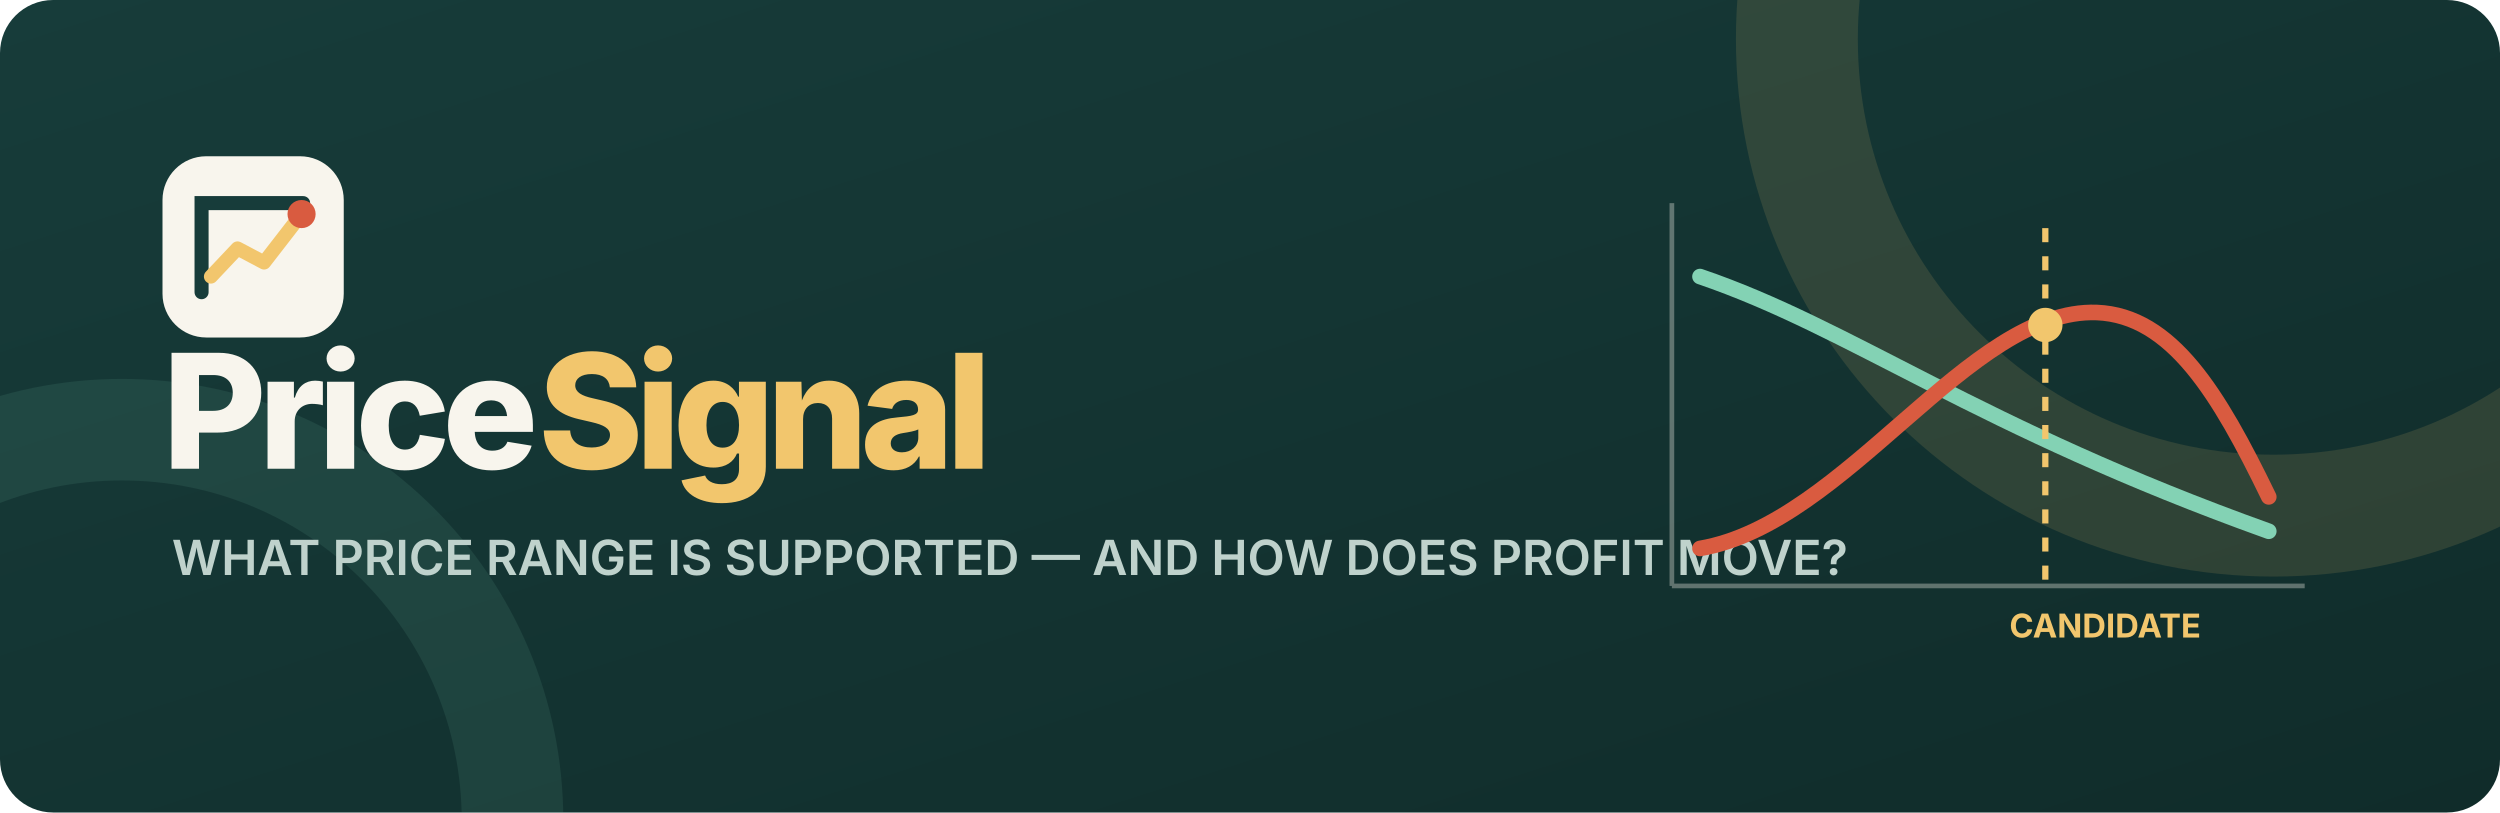
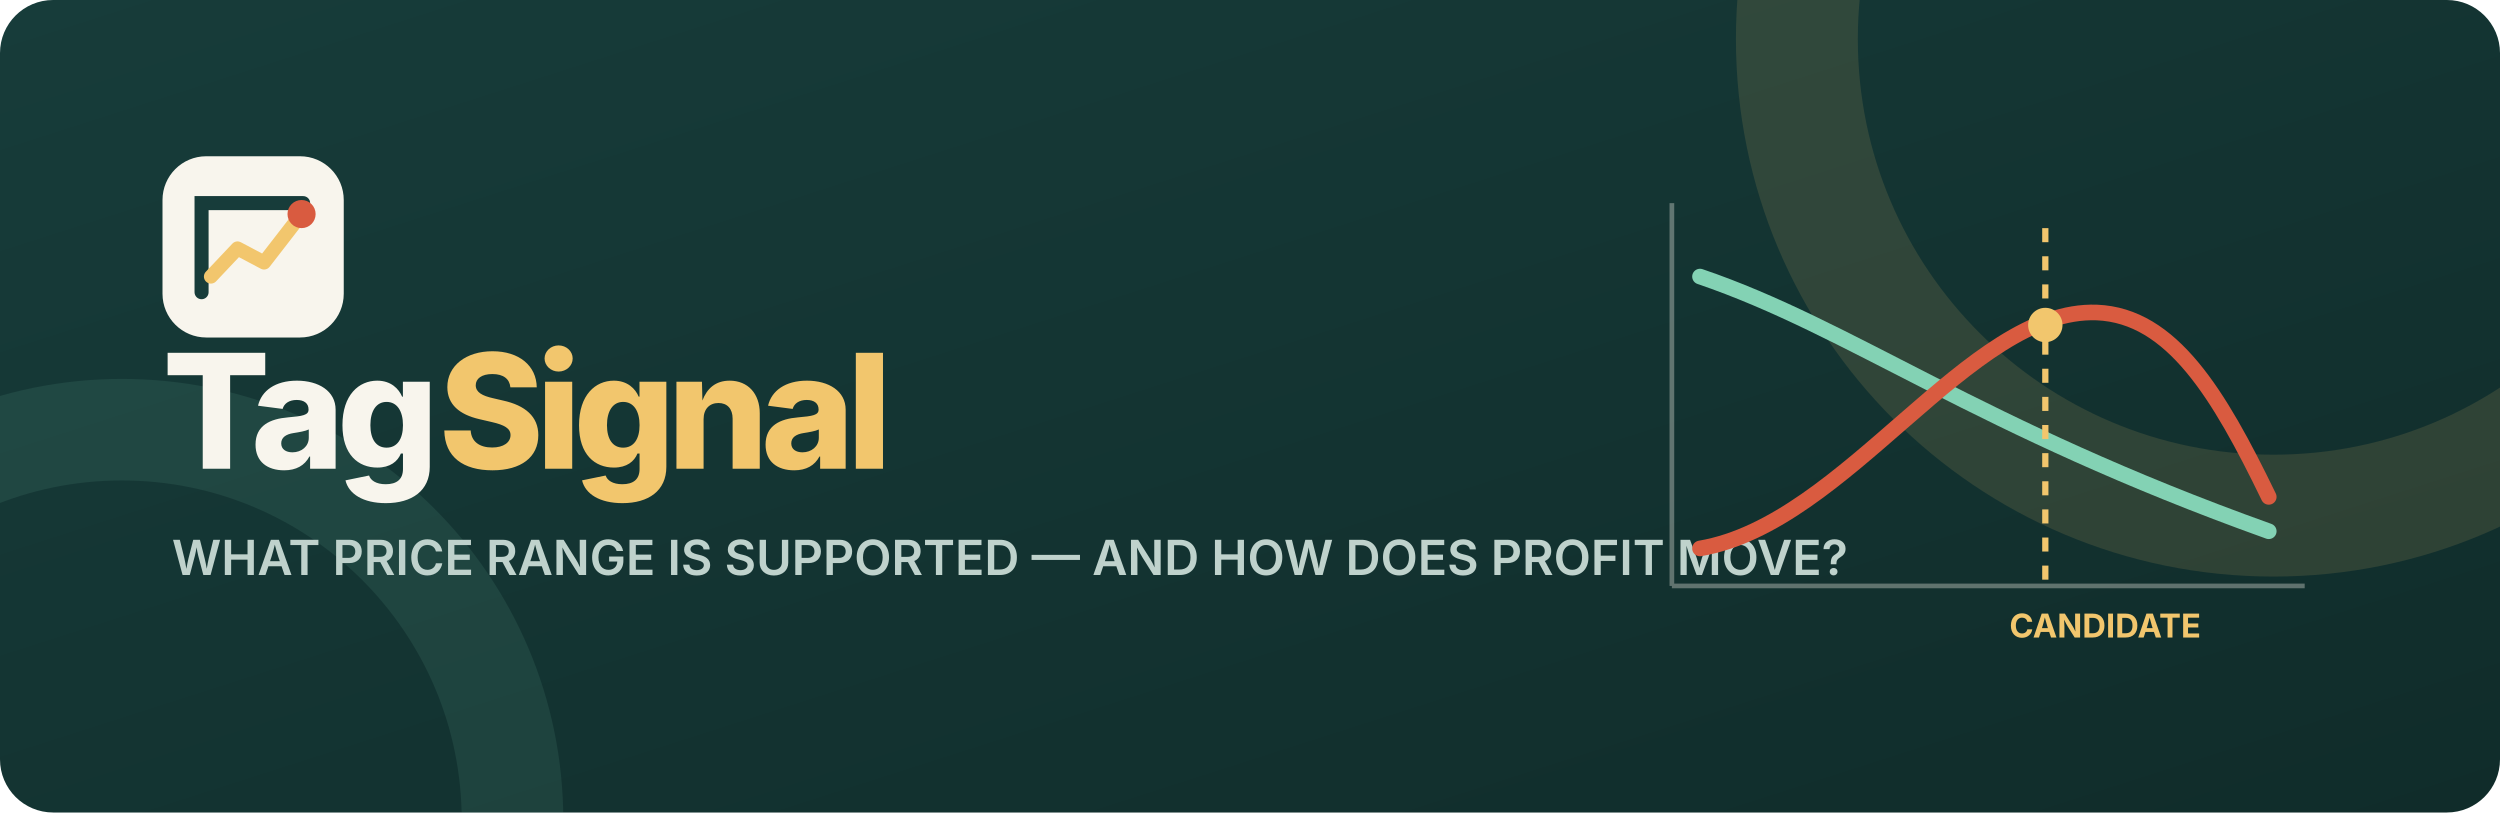
<svg xmlns="http://www.w3.org/2000/svg" viewBox="0 0 1600 520" role="img" aria-labelledby="title desc">
  <defs>
    <linearGradient id="bg" x1="0" y1="0" x2="1" y2="1">
      <stop stop-color="#173C3A" />
      <stop offset="1" stop-color="#102C2A" />
    </linearGradient>
    <clipPath id="clip">
      <rect width="1600" height="520" rx="34" />
    </clipPath>
  </defs>
  <g clip-path="url(#clip)">
    <rect width="1600" height="520" fill="url(#bg)" />
    <circle cx="1455" cy="25" r="305" fill="none" stroke="#F2C66D" stroke-opacity=".13" stroke-width="78" />
    <circle cx="78" cy="525" r="250" fill="none" stroke="#83D2B4" stroke-opacity=".10" stroke-width="65" />
    <g transform="translate(104 100)">
      <rect width="116" height="116" rx="28" fill="#F8F5ED" />
      <path d="M25 87V30h65" fill="none" stroke="#173C3A" stroke-width="9" stroke-linecap="round" />
      <path d="M31 77l17-18 17 9 24-31" fill="none" stroke="#F2C66D" stroke-width="9" stroke-linecap="round" stroke-linejoin="round" />
      <circle cx="89" cy="37" r="9" fill="#D95B40" />
    </g>
-     <text x="104" y="300" fill="#F8F5ED" font-family="Inter,Arial,sans-serif" font-size="102" font-weight="800" letter-spacing="-5">Price<tspan fill="#F2C66D">Signal</tspan>
+     <text x="104" y="300" fill="#F8F5ED" font-family="Inter,Arial,sans-serif" font-size="102" font-weight="800" letter-spacing="-5">Tag<tspan fill="#F2C66D">Signal</tspan>
    </text>
    <text x="110" y="368" fill="#BFD2CC" font-family="Inter,Arial,sans-serif" font-size="31" font-weight="600">WHAT PRICE RANGE IS SUPPORTED — AND HOW DOES PROFIT MOVE?</text>
    <g transform="translate(1070 130)">
      <path d="M0 245H405M0 0v245" fill="none" stroke="#F8F5ED" stroke-opacity=".34" stroke-width="3" />
      <path d="M18 47C115 80 195 143 382 210" fill="none" stroke="#83D2B4" stroke-width="10" stroke-linecap="round" />
      <path d="M18 221C112 205 190 67 272 70c48 2 78 52 110 118" fill="none" stroke="#D95B40" stroke-width="10" stroke-linecap="round" />
      <path d="M239 16v229" stroke="#F2C66D" stroke-width="4" stroke-dasharray="9 9" />
      <circle cx="239" cy="78" r="11" fill="#F2C66D" />
      <text x="216" y="278" fill="#F2C66D" font-family="Inter,Arial,sans-serif" font-size="21" font-weight="700">CANDIDATE</text>
    </g>
  </g>
</svg>
